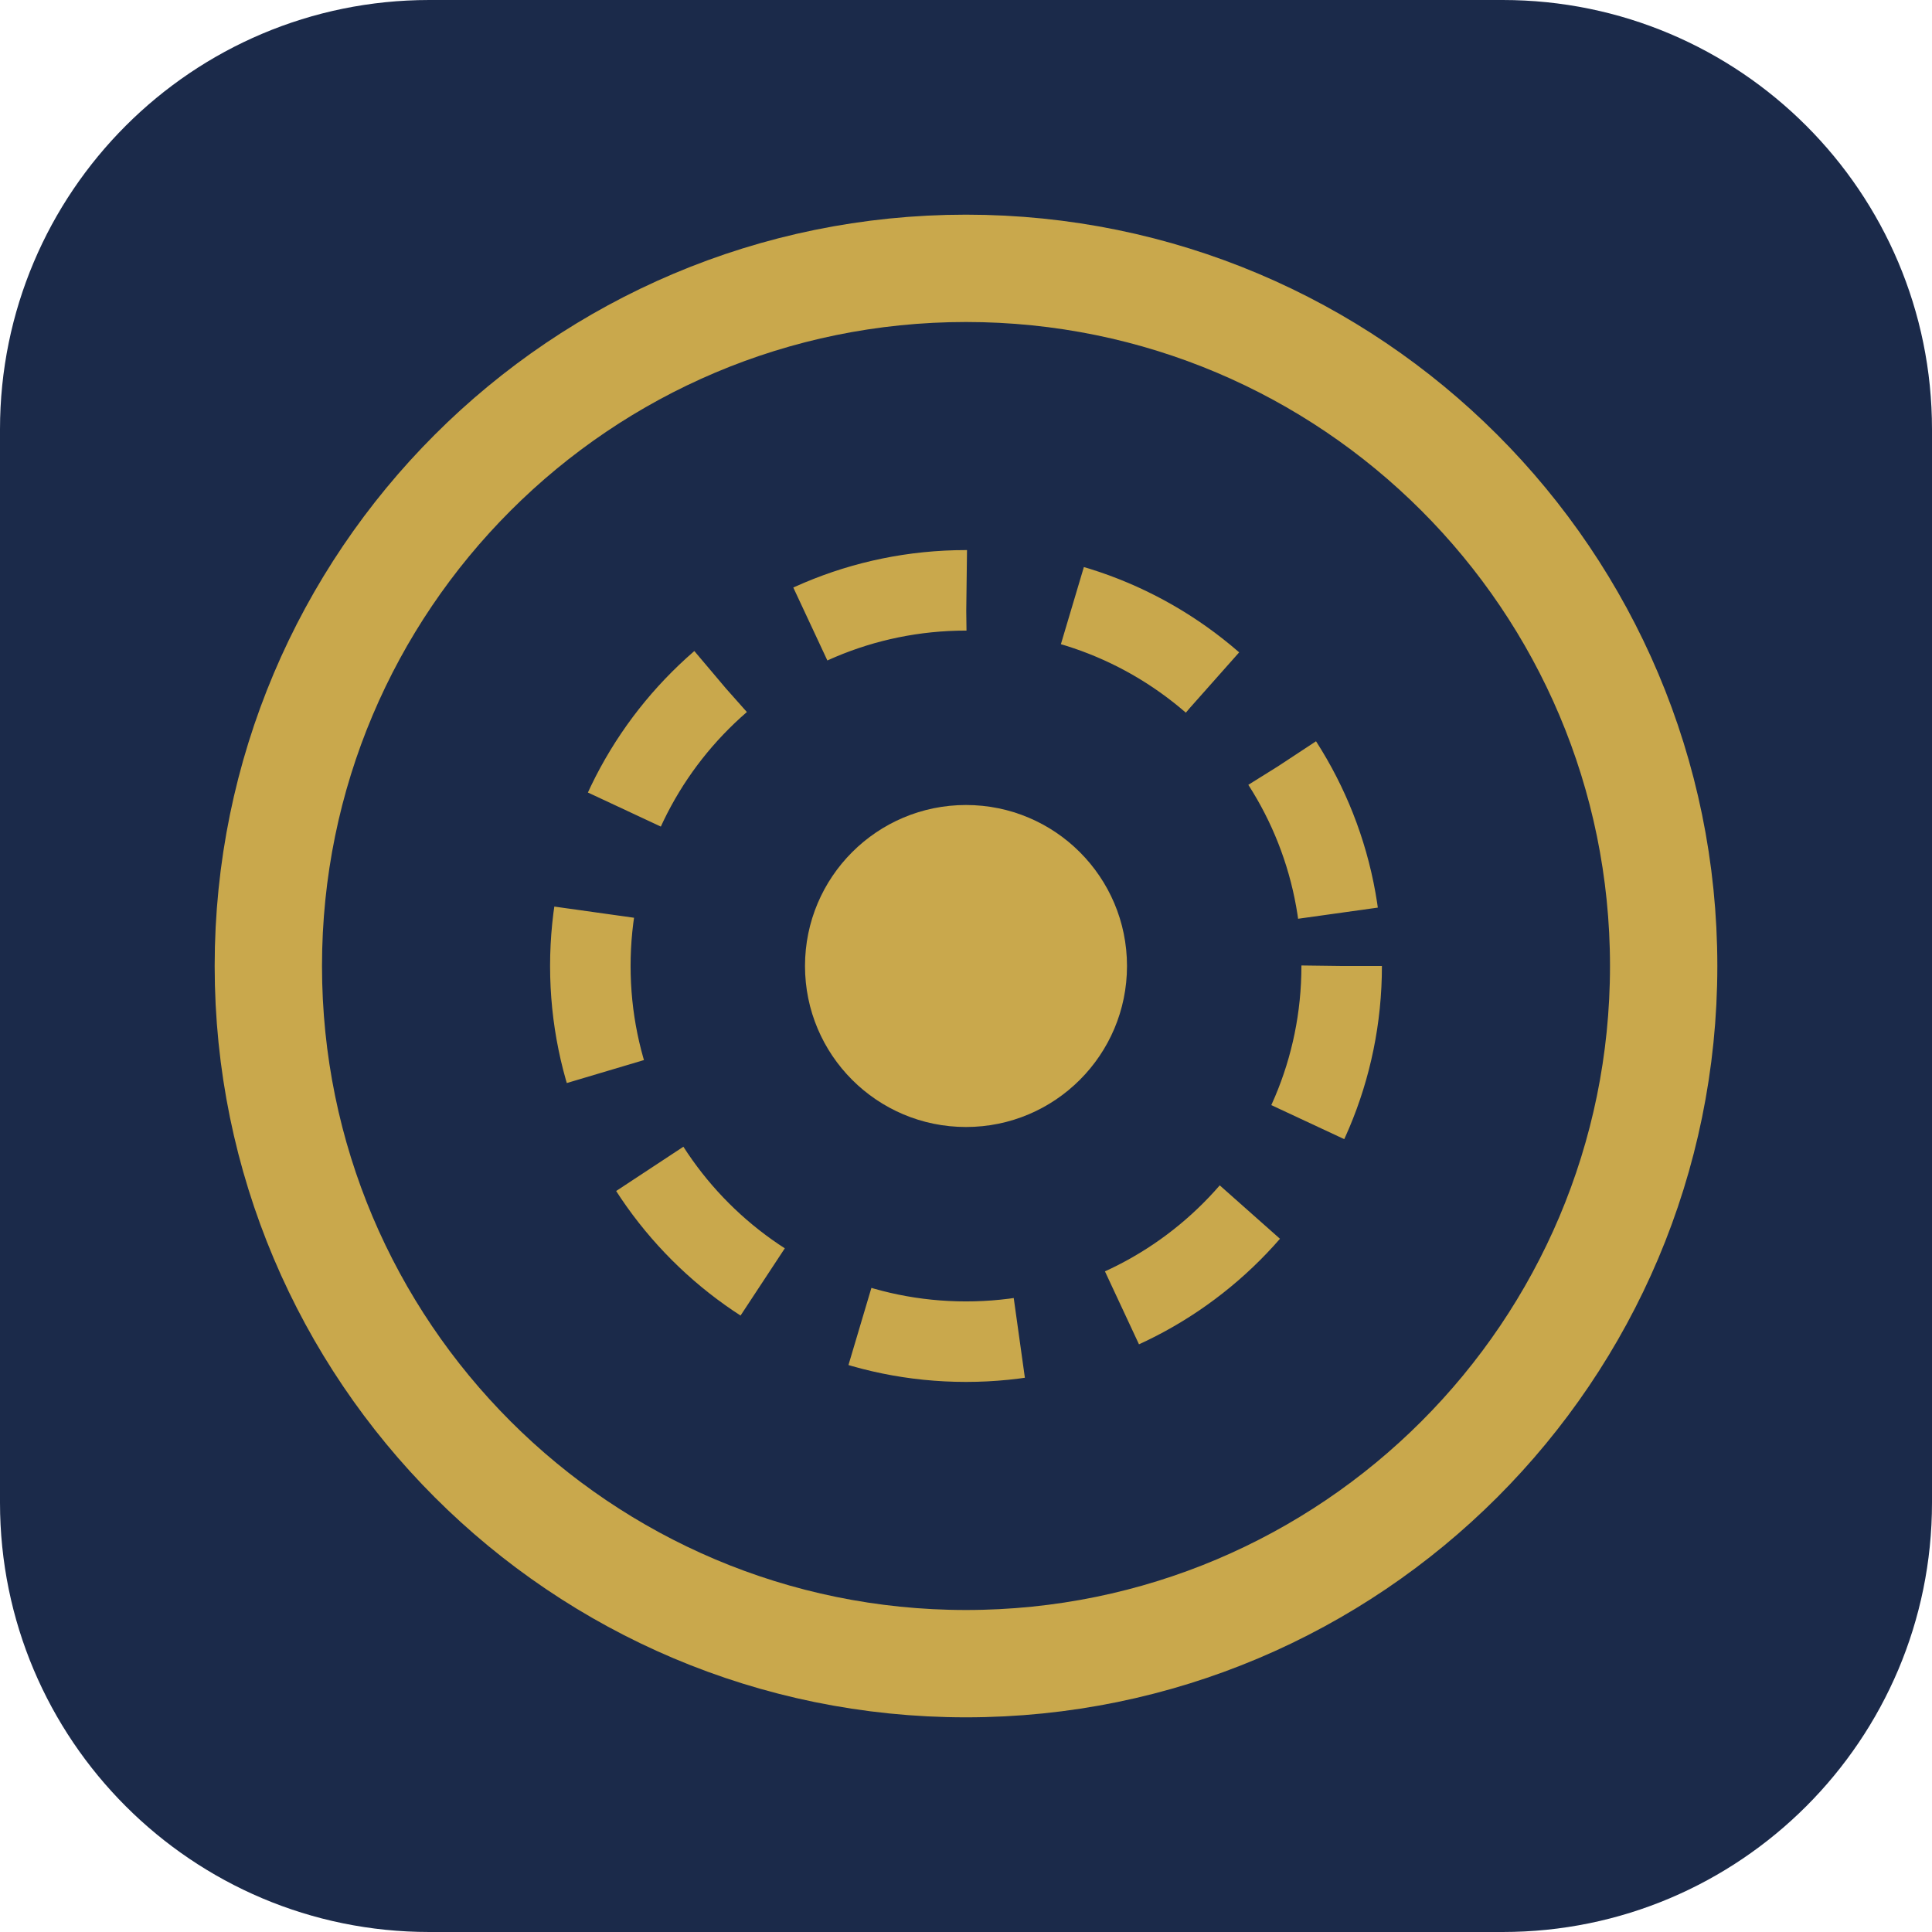
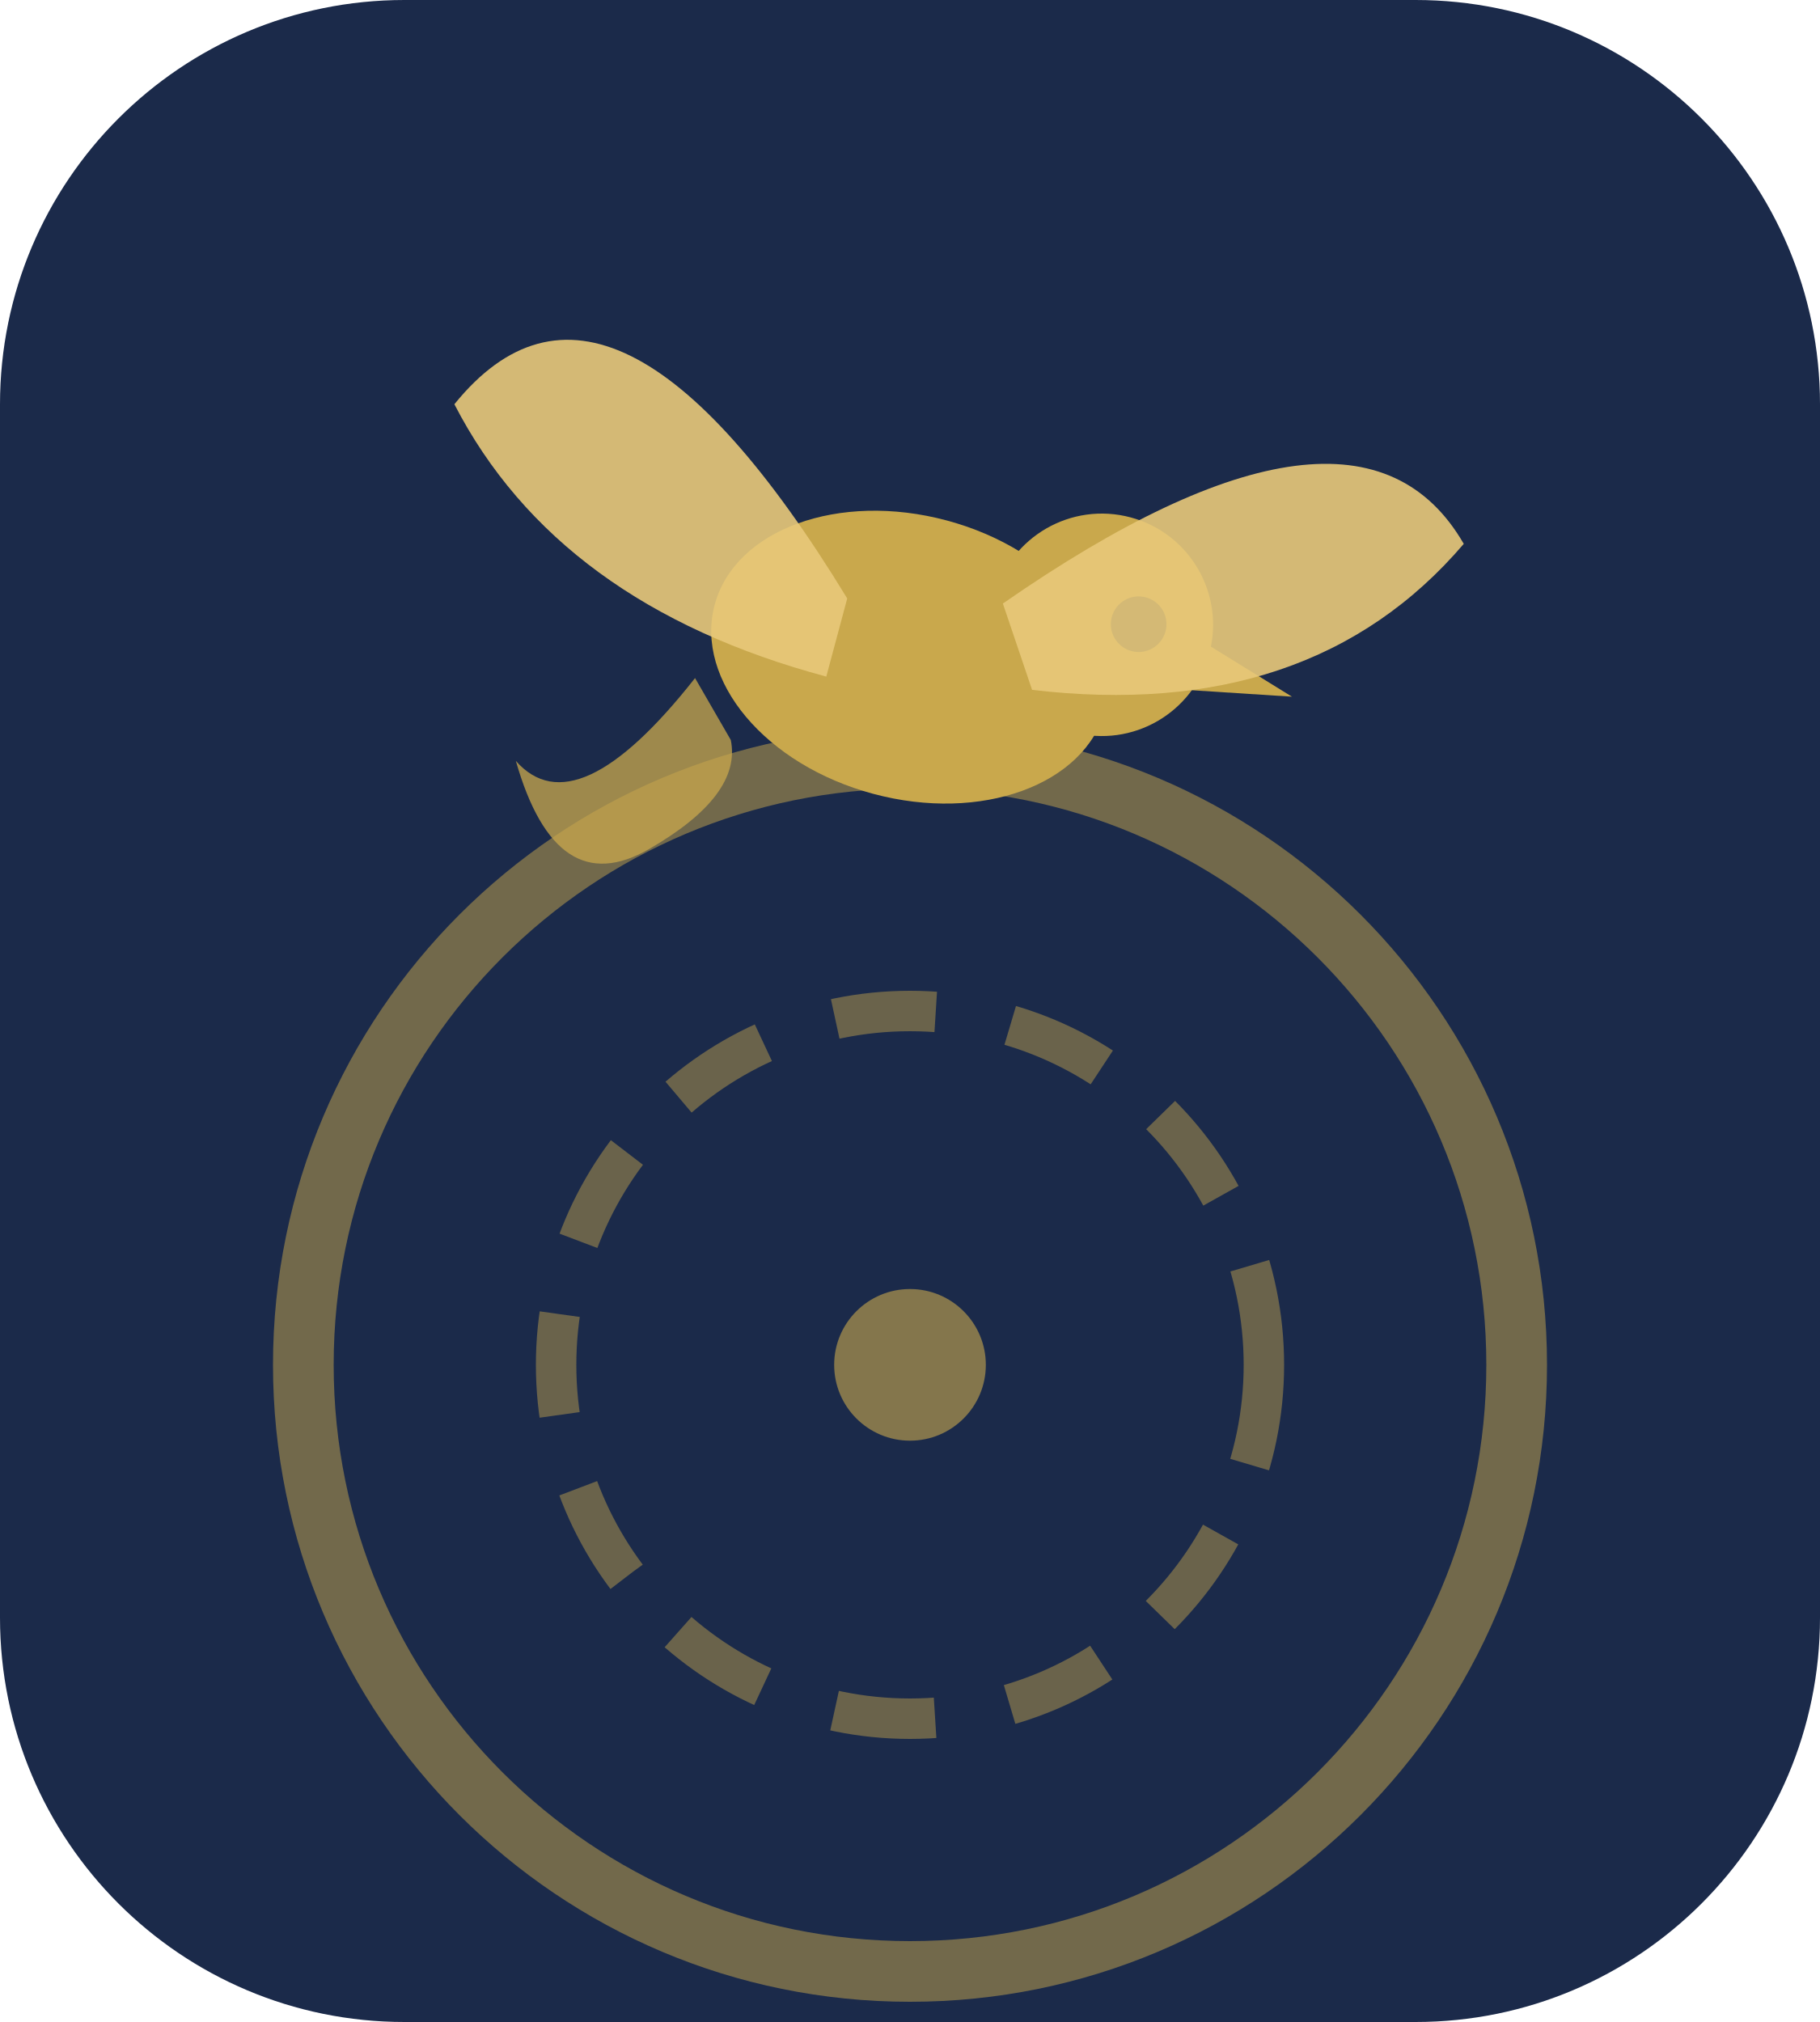
- <svg xmlns="http://www.w3.org/2000/svg" viewBox="0 0 36 36">
-   <rect width="36" height="36" rx="8" fill="#1B2A4A" />
-   <circle cx="18" cy="18" r="13" stroke="#C9A84C" stroke-width="2" fill="none" />
-   <circle cx="18" cy="18" r="7" stroke="#C9A84C" stroke-width="1.5" stroke-dasharray="3 2" fill="none" />
-   <circle cx="18" cy="18" r="3" fill="#C9A84C" />
+ <svg xmlns="http://www.w3.org/2000/svg" viewBox="0 0 36 40" width="36" height="40">
+   <rect width="36" height="40" rx="8" fill="#1B2A4A" />
+   <circle cx="18" cy="27" r="12" stroke="#C9A84C" stroke-width="1.2" fill="none" opacity="0.5" />
+   <circle cx="18" cy="27" r="7" stroke="#C9A84C" stroke-width="0.8" stroke-dasharray="2 1.5" fill="none" opacity="0.45" />
+   <g transform="translate(18,13) rotate(15)">
+     <ellipse cx="0" cy="0" rx="4" ry="2.8" fill="#C9A84C" />
+     <circle cx="3.5" cy="-1.6" r="2.2" fill="#C9A84C" />
+     <path d="M5.5 -1.8 L7.5 -1.2 L5.5 -0.8" fill="#C9A84C" />
+     <circle cx="4.2" cy="-1.8" r="0.55" fill="#1B2A4A" />
+     <path d="M-1.5 -0.8 Q-8 -7 -10 -2.5 Q-7 0.8 -1.5 0.8Z" fill="#E8C97A" opacity="0.9" />
+     <path d="M1.5 -1.5 Q7 -8 10 -5 Q8 -0.8 2.5 0Z" fill="#E8C97A" opacity="0.9" />
+     <path d="M-4 1.5 Q-5.5 5 -7 4 Q-5.5 6.5 -4 5 Q-2.5 3.5 -3 2.5Z" fill="#C9A84C" opacity="0.75" />
+   </g>
+   <circle cx="18" cy="27" r="1.5" fill="#C9A84C" opacity="0.6" />
</svg>
